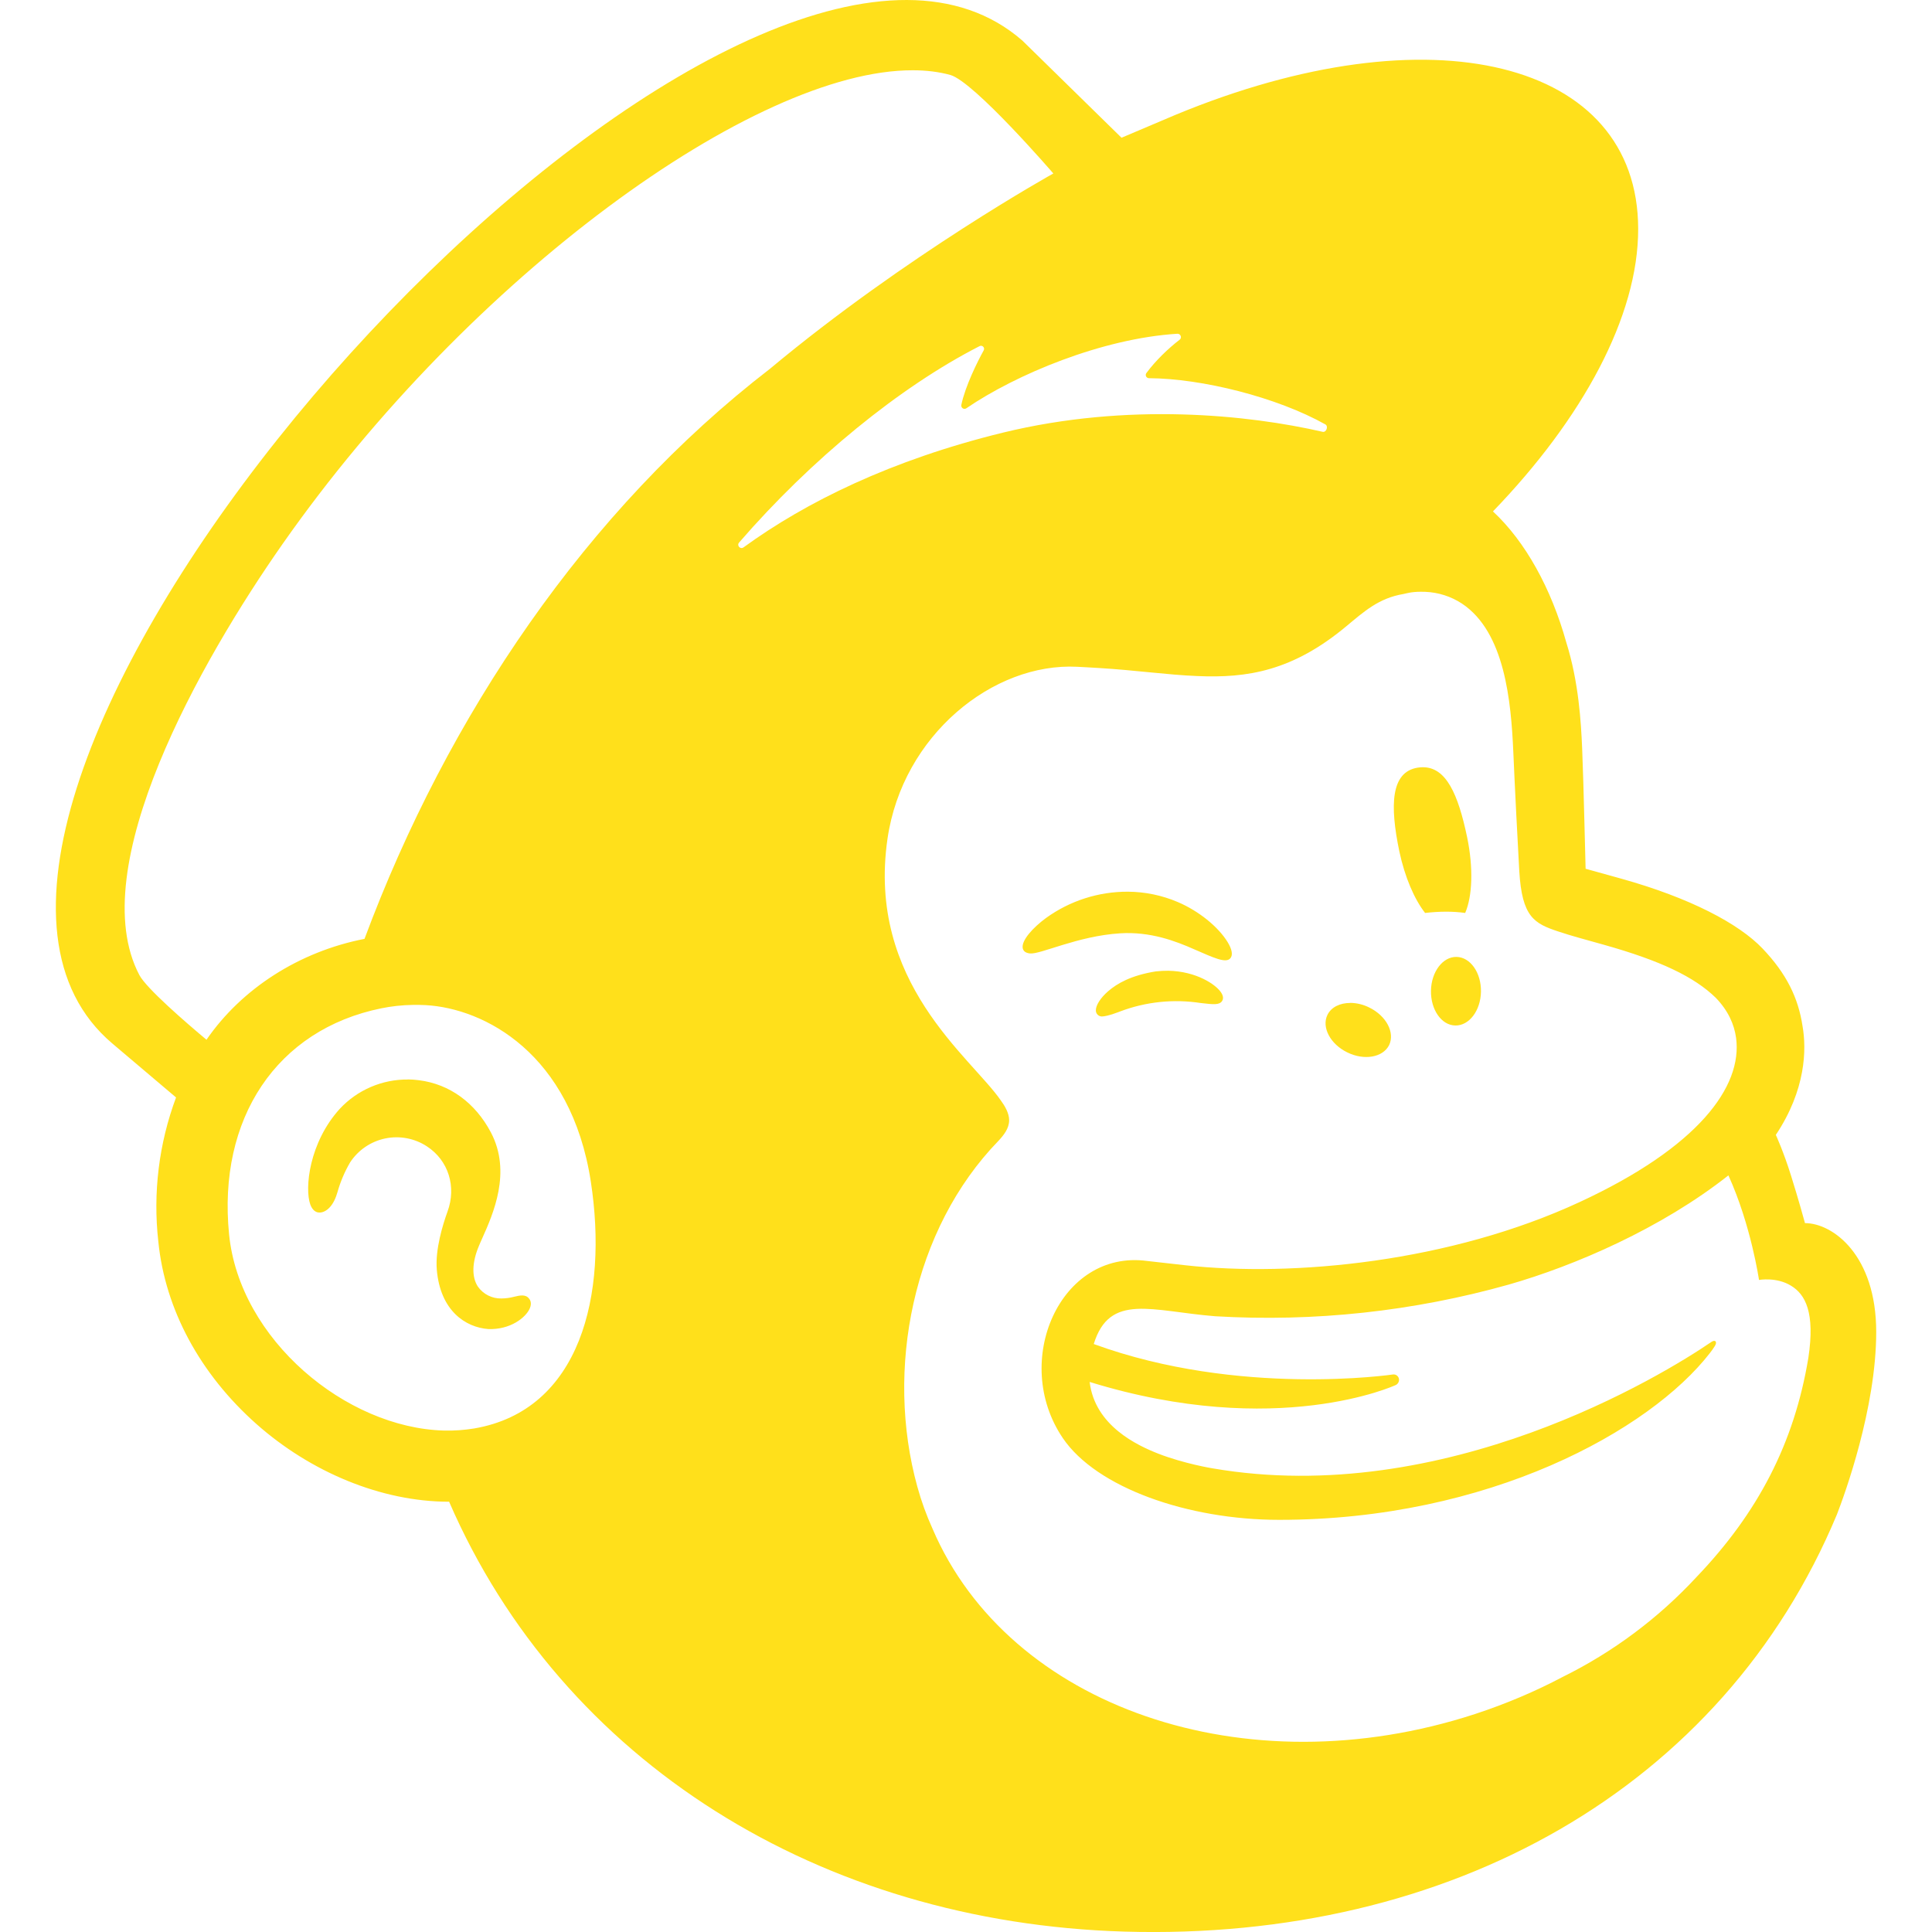
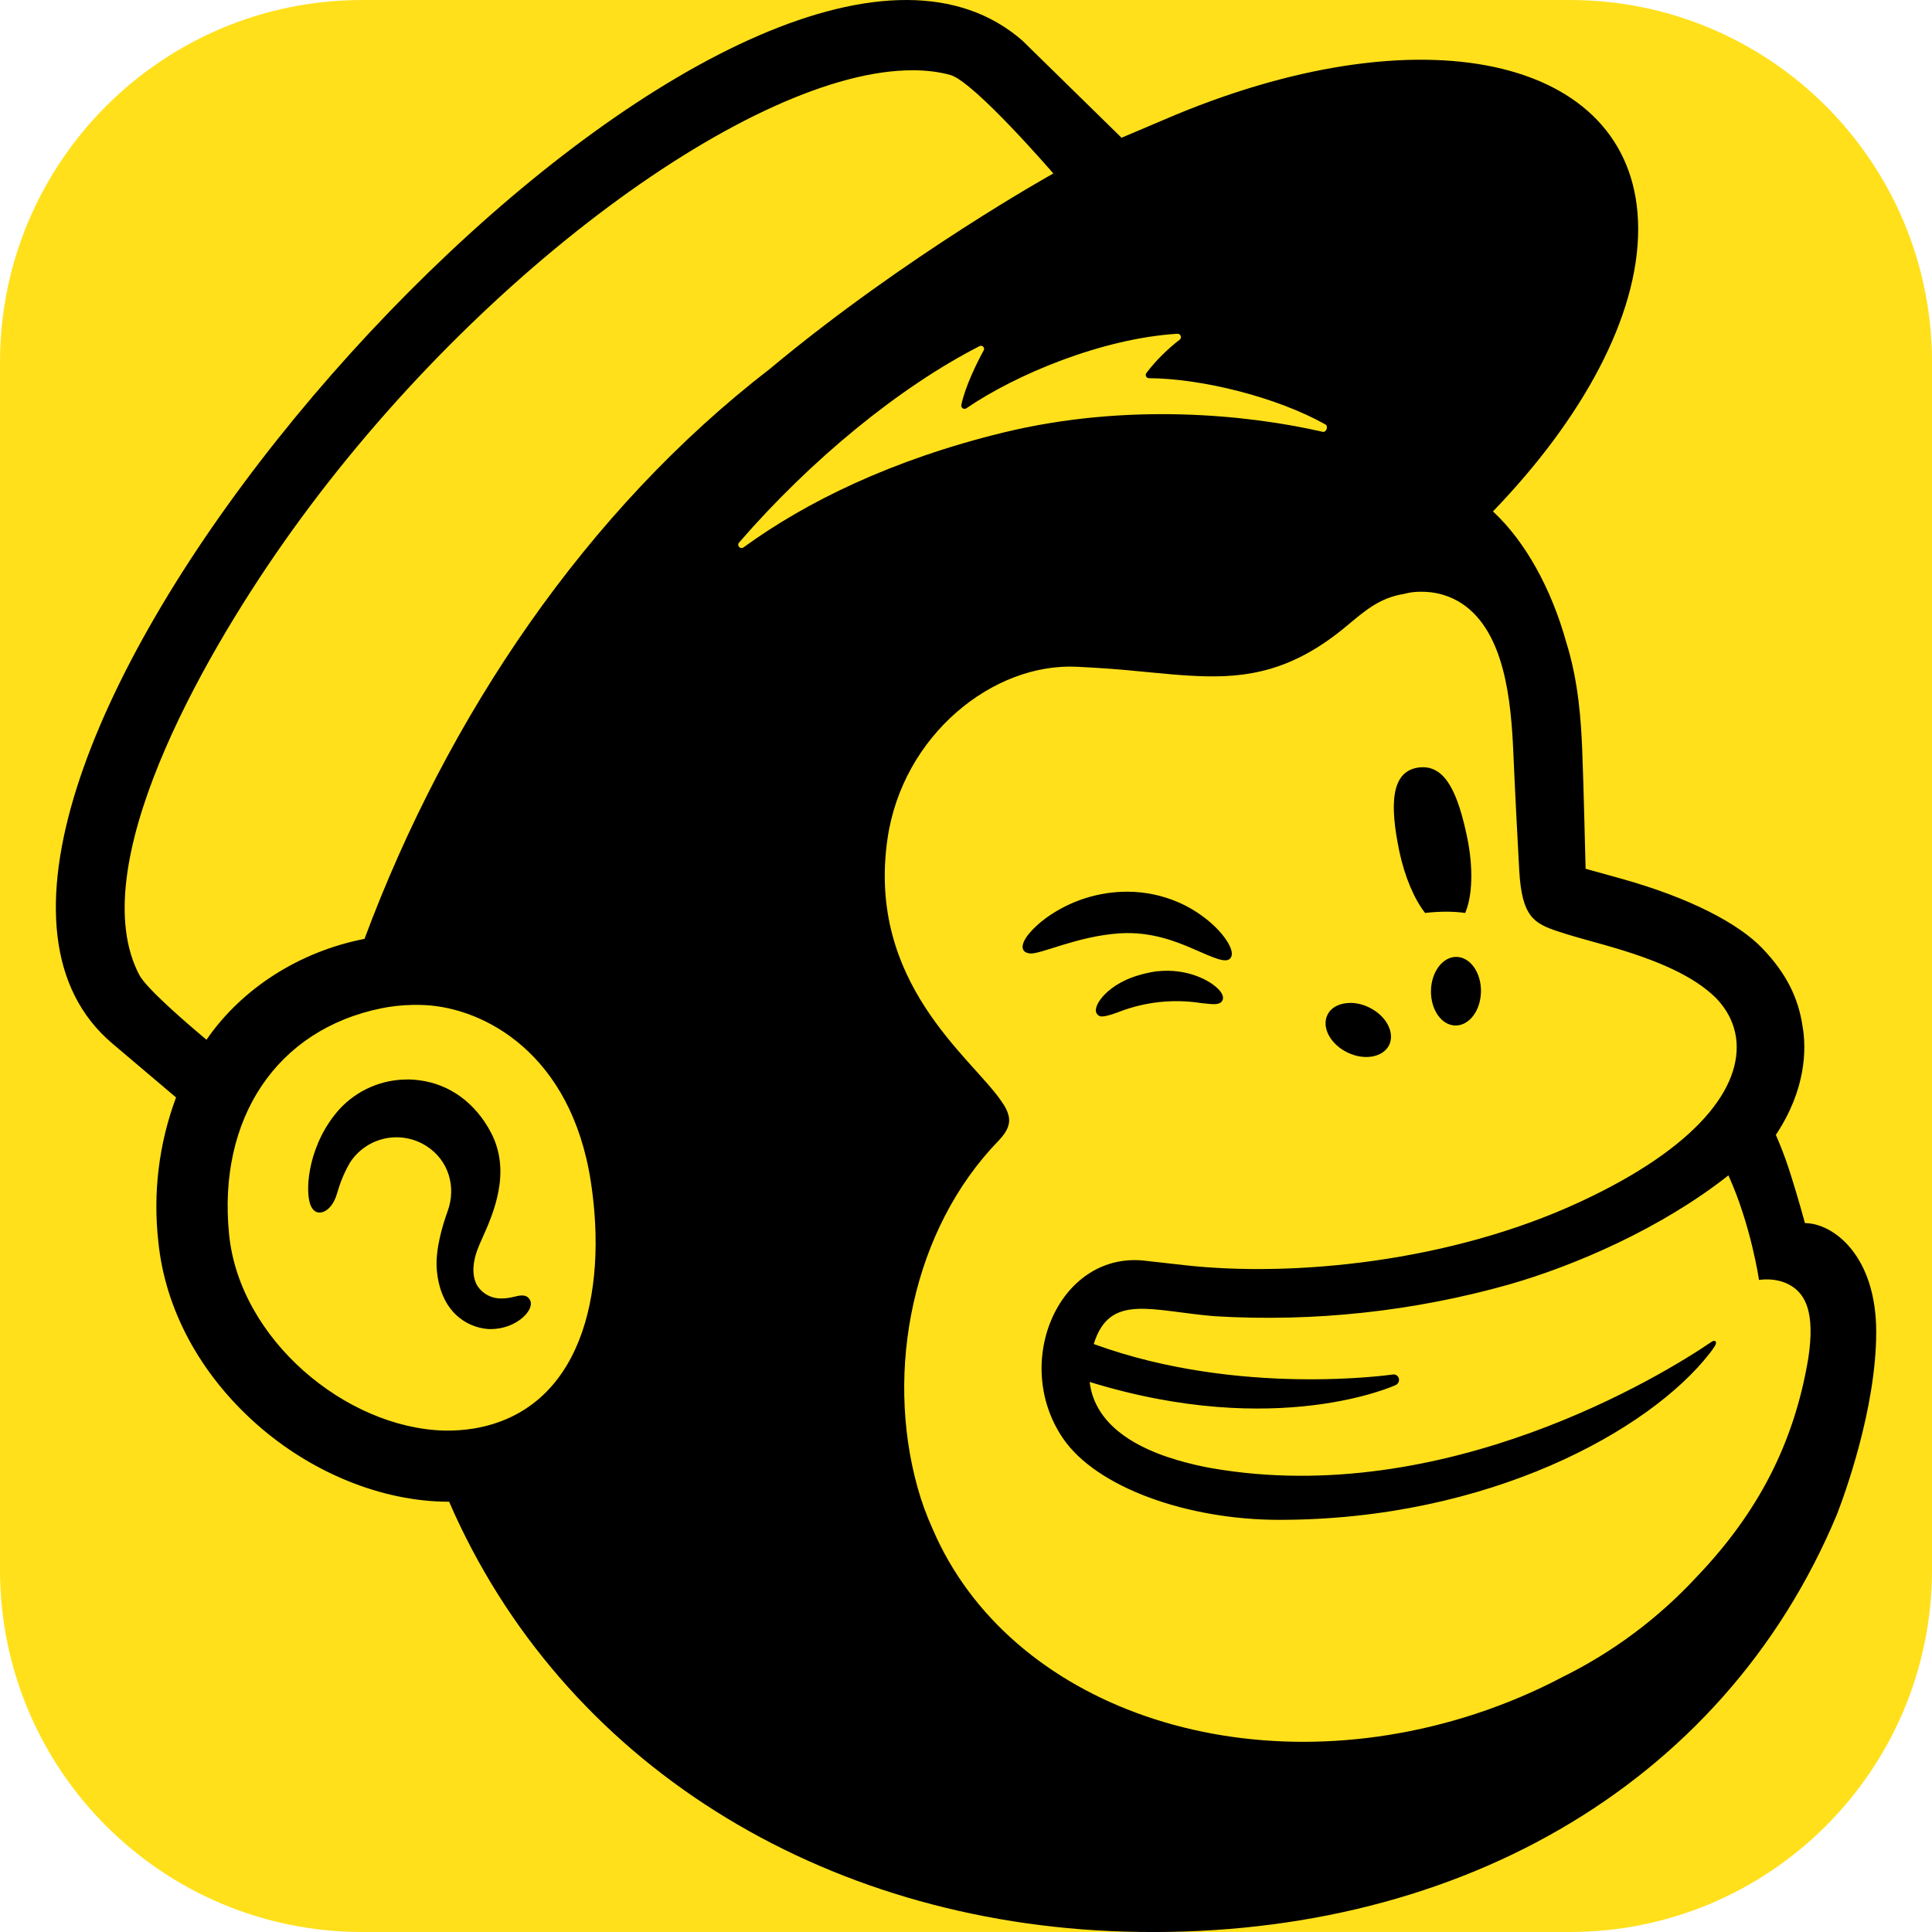
<svg xmlns="http://www.w3.org/2000/svg" role="img" viewBox="0 0 24 24">
-   <path fill="#FFE01B" d="M11.267 0C6.791-.015-1.82 10.246 1.397 12.964l.79.669a3.88 3.88 0 0 0-.22 1.792c.084.84.518 1.644 1.22 2.266.666.59 1.542.964 2.392.964 1.406 3.24 4.62 5.228 8.386 5.34 4.04.12 7.433-1.776 8.854-5.182.093-.24.488-1.316.488-2.267 0-.956-.54-1.352-.885-1.352-.01-.037-.078-.286-.172-.586-.093-.3-.19-.51-.19-.51.375-.563.382-1.065.332-1.35-.053-.353-.2-.653-.496-.964-.296-.311-.902-.63-1.753-.868l-.446-.124c-.002-.019-.024-1.053-.043-1.497-.014-.32-.042-.822-.197-1.315-.186-.668-.508-1.253-.911-1.627 1.112-1.152 1.806-2.422 1.804-3.511-.003-2.095-2.576-2.729-5.746-1.416l-.672.285A678.22 678.22 0 0 0 12.7.504C12.304.159 11.817.002 11.267 0zm.073.873c.166 0 .322.019.465.058.297.084 1.28 1.224 1.28 1.224s-1.826 1.013-3.52 2.426c-2.28 1.757-4.005 4.311-5.037 7.082-.811.158-1.526.618-1.963 1.253-.261-.218-.748-.64-.834-.804-.698-1.326.761-3.902 1.781-5.357C5.834 3.44 9.37.867 11.34.873zm3.286 3.273c.04-.002.06.05.028.074-.143.11-.299.26-.413.414a.04.04 0 0 0 .031.064c.659.004 1.587.235 2.192.574.041.023.012.103-.034.092-.915-.21-2.414-.369-3.97.01-1.39.34-2.45.863-3.224 1.426-.04.028-.086-.023-.055-.06.896-1.035 1.999-1.935 2.987-2.44.034-.018.07.019.052.052-.079.143-.23.447-.278.678-.007.035.032.063.062.042.615-.42 1.684-.868 2.622-.926zm3.023 3.205l.056.001a.896.896 0 0 1 .456.146c.534.355.61 1.216.638 1.845.015.36.059 1.229.074 1.478.034.571.184.651.487.751.17.057.33.098.563.164.706.198 1.125.4 1.39.658.157.162.23.333.253.497.083.608-.472 1.36-1.942 2.041-1.607.746-3.557.935-4.904.785l-.471-.053c-1.078-.145-1.693 1.247-1.046 2.201.417.615 1.552 1.015 2.688 1.015 2.604 0 4.605-1.111 5.35-2.072a.987.987 0 0 0 .06-.085c.036-.055.006-.085-.04-.054-.608.416-3.31 2.069-6.2 1.571 0 0-.351-.057-.672-.182-.255-.1-.788-.344-.853-.891 2.333.72 3.801.039 3.801.039a.072.072 0 0 0 .042-.072.067.067 0 0 0-.074-.06s-1.911.283-3.718-.378c.197-.64.72-.408 1.51-.345a11.045 11.045 0 0 0 3.647-.394c.818-.234 1.892-.697 2.727-1.356.281.618.38 1.299.38 1.299s.219-.04.4.073c.173.106.299.326.213.895-.176 1.063-.628 1.926-1.387 2.72a5.714 5.714 0 0 1-1.666 1.244c-.34.18-.704.334-1.087.46-2.863.935-5.794-.093-6.739-2.3a3.545 3.545 0 0 1-.189-.522c-.403-1.455-.06-3.2 1.008-4.299.065-.07.132-.153.132-.256 0-.087-.055-.179-.102-.243-.374-.543-1.669-1.466-1.409-3.254.187-1.284 1.31-2.189 2.357-2.135.089.004.177.01.266.015.453.027.85.085 1.223.1.625.028 1.187-.063 1.853-.618.225-.187.405-.35.71-.401.028-.005.092-.028.215-.028zm.022 2.18a.42.42 0 0 0-.06.005c-.335.054-.347.468-.228 1.04.068.32.187.595.32.765.175-.02.343-.022.498 0 .089-.205.104-.557.024-.942-.112-.535-.261-.872-.554-.868zm-3.66 1.546a1.724 1.724 0 0 0-1.016.326c-.16.117-.311.28-.29.378.008.032.031.056.088.063.131.015.592-.217 1.122-.25.374-.023.684.094.923.2.239.104.386.173.443.113.037-.038.026-.11-.031-.204-.118-.192-.36-.387-.618-.497a1.601 1.601 0 0 0-.621-.129zm4.082.81c-.171-.003-.313.186-.317.42-.004.236.131.43.303.432.172.003.314-.185.318-.42.004-.236-.132-.429-.304-.432zm-3.58.172c-.05 0-.102.002-.155.008-.311.05-.483.152-.593.247-.094.082-.152.173-.152.237a.075.075 0 0 0 .075.076c.07 0 .228-.063.228-.063a1.98 1.98 0 0 1 1.001-.104c.157.018.23.027.265-.026.01-.016.022-.049-.01-.1-.063-.103-.311-.269-.66-.275zm2.26.4c-.127 0-.235.051-.283.148-.075.154.035.363.246.466.21.104.443.063.52-.09.075-.155-.035-.364-.246-.467a.542.542 0 0 0-.237-.058zm-11.635.024c.048 0 .098 0 .149.003.73.04 1.806.6 2.052 2.19.217 1.41-.128 2.843-1.449 3.069-.123.02-.248.029-.374.026-1.22-.033-2.539-1.132-2.67-2.435-.145-1.44.591-2.548 1.894-2.811.117-.024.252-.04.398-.042zm-.07.927a1.144 1.144 0 0 0-.847.364c-.38.418-.439.988-.366 1.19.027.073.07.094.1.098.064.008.16-.039.22-.2a1.2 1.2 0 0 0 .017-.052 1.58 1.58 0 0 1 .157-.37.689.689 0 0 1 .955-.199c.266.174.369.5.255.81-.058.161-.154.469-.133.721.043.511.357.717.64.738.274.01.466-.143.515-.256.029-.067.005-.107-.011-.125-.043-.053-.113-.037-.18-.021a.638.638 0 0 1-.16.022.347.347 0 0 1-.294-.148c-.078-.12-.073-.3.013-.504.011-.028.025-.058.04-.092.138-.308.368-.825.11-1.317-.195-.37-.513-.602-.894-.65a1.135 1.135 0 0 0-.138-.01z" />
+   <rect width="24" height="24" rx="4.5" fill="#FFE01B" />
+   <path fill="#000000" d="M11.267 0C6.791-.015-1.82 10.246 1.397 12.964l.79.669a3.88 3.88 0 0 0-.22 1.792c.084.84.518 1.644 1.22 2.266.666.59 1.542.964 2.392.964 1.406 3.24 4.62 5.228 8.386 5.34 4.04.12 7.433-1.776 8.854-5.182.093-.24.488-1.316.488-2.267 0-.956-.54-1.352-.885-1.352-.01-.037-.078-.286-.172-.586-.093-.3-.19-.51-.19-.51.375-.563.382-1.065.332-1.35-.053-.353-.2-.653-.496-.964-.296-.311-.902-.63-1.753-.868l-.446-.124c-.002-.019-.024-1.053-.043-1.497-.014-.32-.042-.822-.197-1.315-.186-.668-.508-1.253-.911-1.627 1.112-1.152 1.806-2.422 1.804-3.511-.003-2.095-2.576-2.729-5.746-1.416l-.672.285A678.22 678.22 0 0 0 12.7.504C12.304.159 11.817.002 11.267 0zm.073.873c.166 0 .322.019.465.058.297.084 1.28 1.224 1.28 1.224s-1.826 1.013-3.52 2.426c-2.28 1.757-4.005 4.311-5.037 7.082-.811.158-1.526.618-1.963 1.253-.261-.218-.748-.64-.834-.804-.698-1.326.761-3.902 1.781-5.357C5.834 3.44 9.37.867 11.34.873zm3.286 3.273c.04-.002.06.05.028.074-.143.11-.299.26-.413.414a.04.04 0 0 0 .031.064c.659.004 1.587.235 2.192.574.041.023.012.103-.034.092-.915-.21-2.414-.369-3.97.01-1.39.34-2.45.863-3.224 1.426-.04.028-.086-.023-.055-.06.896-1.035 1.999-1.935 2.987-2.44.034-.018.07.019.052.052-.079.143-.23.447-.278.678-.007.035.032.063.062.042.615-.42 1.684-.868 2.622-.926zm3.023 3.205l.056.001a.896.896 0 0 1 .456.146c.534.355.61 1.216.638 1.845.015.36.059 1.229.074 1.478.034.571.184.651.487.751.17.057.33.098.563.164.706.198 1.125.4 1.39.658.157.162.23.333.253.497.083.608-.472 1.36-1.942 2.041-1.607.746-3.557.935-4.904.785l-.471-.053c-1.078-.145-1.693 1.247-1.046 2.201.417.615 1.552 1.015 2.688 1.015 2.604 0 4.605-1.111 5.35-2.072a.987.987 0 0 0 .06-.085c.036-.055.006-.085-.04-.054-.608.416-3.31 2.069-6.2 1.571 0 0-.351-.057-.672-.182-.255-.1-.788-.344-.853-.891 2.333.72 3.801.039 3.801.039a.072.072 0 0 0 .042-.072.067.067 0 0 0-.074-.06s-1.911.283-3.718-.378c.197-.64.72-.408 1.51-.345a11.045 11.045 0 0 0 3.647-.394c.818-.234 1.892-.697 2.727-1.356.281.618.38 1.299.38 1.299s.219-.04.4.073c.173.106.299.326.213.895-.176 1.063-.628 1.926-1.387 2.72a5.714 5.714 0 0 1-1.666 1.244c-.34.18-.704.334-1.087.46-2.863.935-5.794-.093-6.739-2.3a3.545 3.545 0 0 1-.189-.522c-.403-1.455-.06-3.2 1.008-4.299.065-.07.132-.153.132-.256 0-.087-.055-.179-.102-.243-.374-.543-1.669-1.466-1.409-3.254.187-1.284 1.31-2.189 2.357-2.135.089.004.177.01.266.015.453.027.85.085 1.223.1.625.028 1.187-.063 1.853-.618.225-.187.405-.35.71-.401.028-.005.092-.028.215-.028zm.022 2.18a.42.42 0 0 0-.06.005c-.335.054-.347.468-.228 1.04.068.32.187.595.32.765.175-.02.343-.022.498 0 .089-.205.104-.557.024-.942-.112-.535-.261-.872-.554-.868zm-3.66 1.546a1.724 1.724 0 0 0-1.016.326c-.16.117-.311.28-.29.378.008.032.031.056.088.063.131.015.592-.217 1.122-.25.374-.023.684.094.923.2.239.104.386.173.443.113.037-.038.026-.11-.031-.204-.118-.192-.36-.387-.618-.497a1.601 1.601 0 0 0-.621-.129zm4.082.81c-.171-.003-.313.186-.317.42-.004.236.131.43.303.432.172.003.314-.185.318-.42.004-.236-.132-.429-.304-.432zm-3.58.172c-.05 0-.102.002-.155.008-.311.05-.483.152-.593.247-.094.082-.152.173-.152.237a.075.075 0 0 0 .075.076c.07 0 .228-.063.228-.063a1.98 1.98 0 0 1 1.001-.104c.157.018.23.027.265-.026.01-.016.022-.049-.01-.1-.063-.103-.311-.269-.66-.275zm2.26.4c-.127 0-.235.051-.283.148-.075.154.035.363.246.466.21.104.443.063.52-.09.075-.155-.035-.364-.246-.467a.542.542 0 0 0-.237-.058zm-11.635.024c.048 0 .098 0 .149.003.73.04 1.806.6 2.052 2.19.217 1.41-.128 2.843-1.449 3.069-.123.02-.248.029-.374.026-1.22-.033-2.539-1.132-2.67-2.435-.145-1.44.591-2.548 1.894-2.811.117-.024.252-.04.398-.042zm-.07.927a1.144 1.144 0 0 0-.847.364c-.38.418-.439.988-.366 1.19.027.073.07.094.1.098.064.008.16-.039.22-.2a1.2 1.2 0 0 0 .017-.052 1.58 1.58 0 0 1 .157-.37.689.689 0 0 1 .955-.199c.266.174.369.5.255.81-.058.161-.154.469-.133.721.043.511.357.717.64.738.274.01.466-.143.515-.256.029-.067.005-.107-.011-.125-.043-.053-.113-.037-.18-.021a.638.638 0 0 1-.16.022.347.347 0 0 1-.294-.148c-.078-.12-.073-.3.013-.504.011-.028.025-.058.04-.092.138-.308.368-.825.11-1.317-.195-.37-.513-.602-.894-.65a1.135 1.135 0 0 0-.138-.01z" />
</svg>
